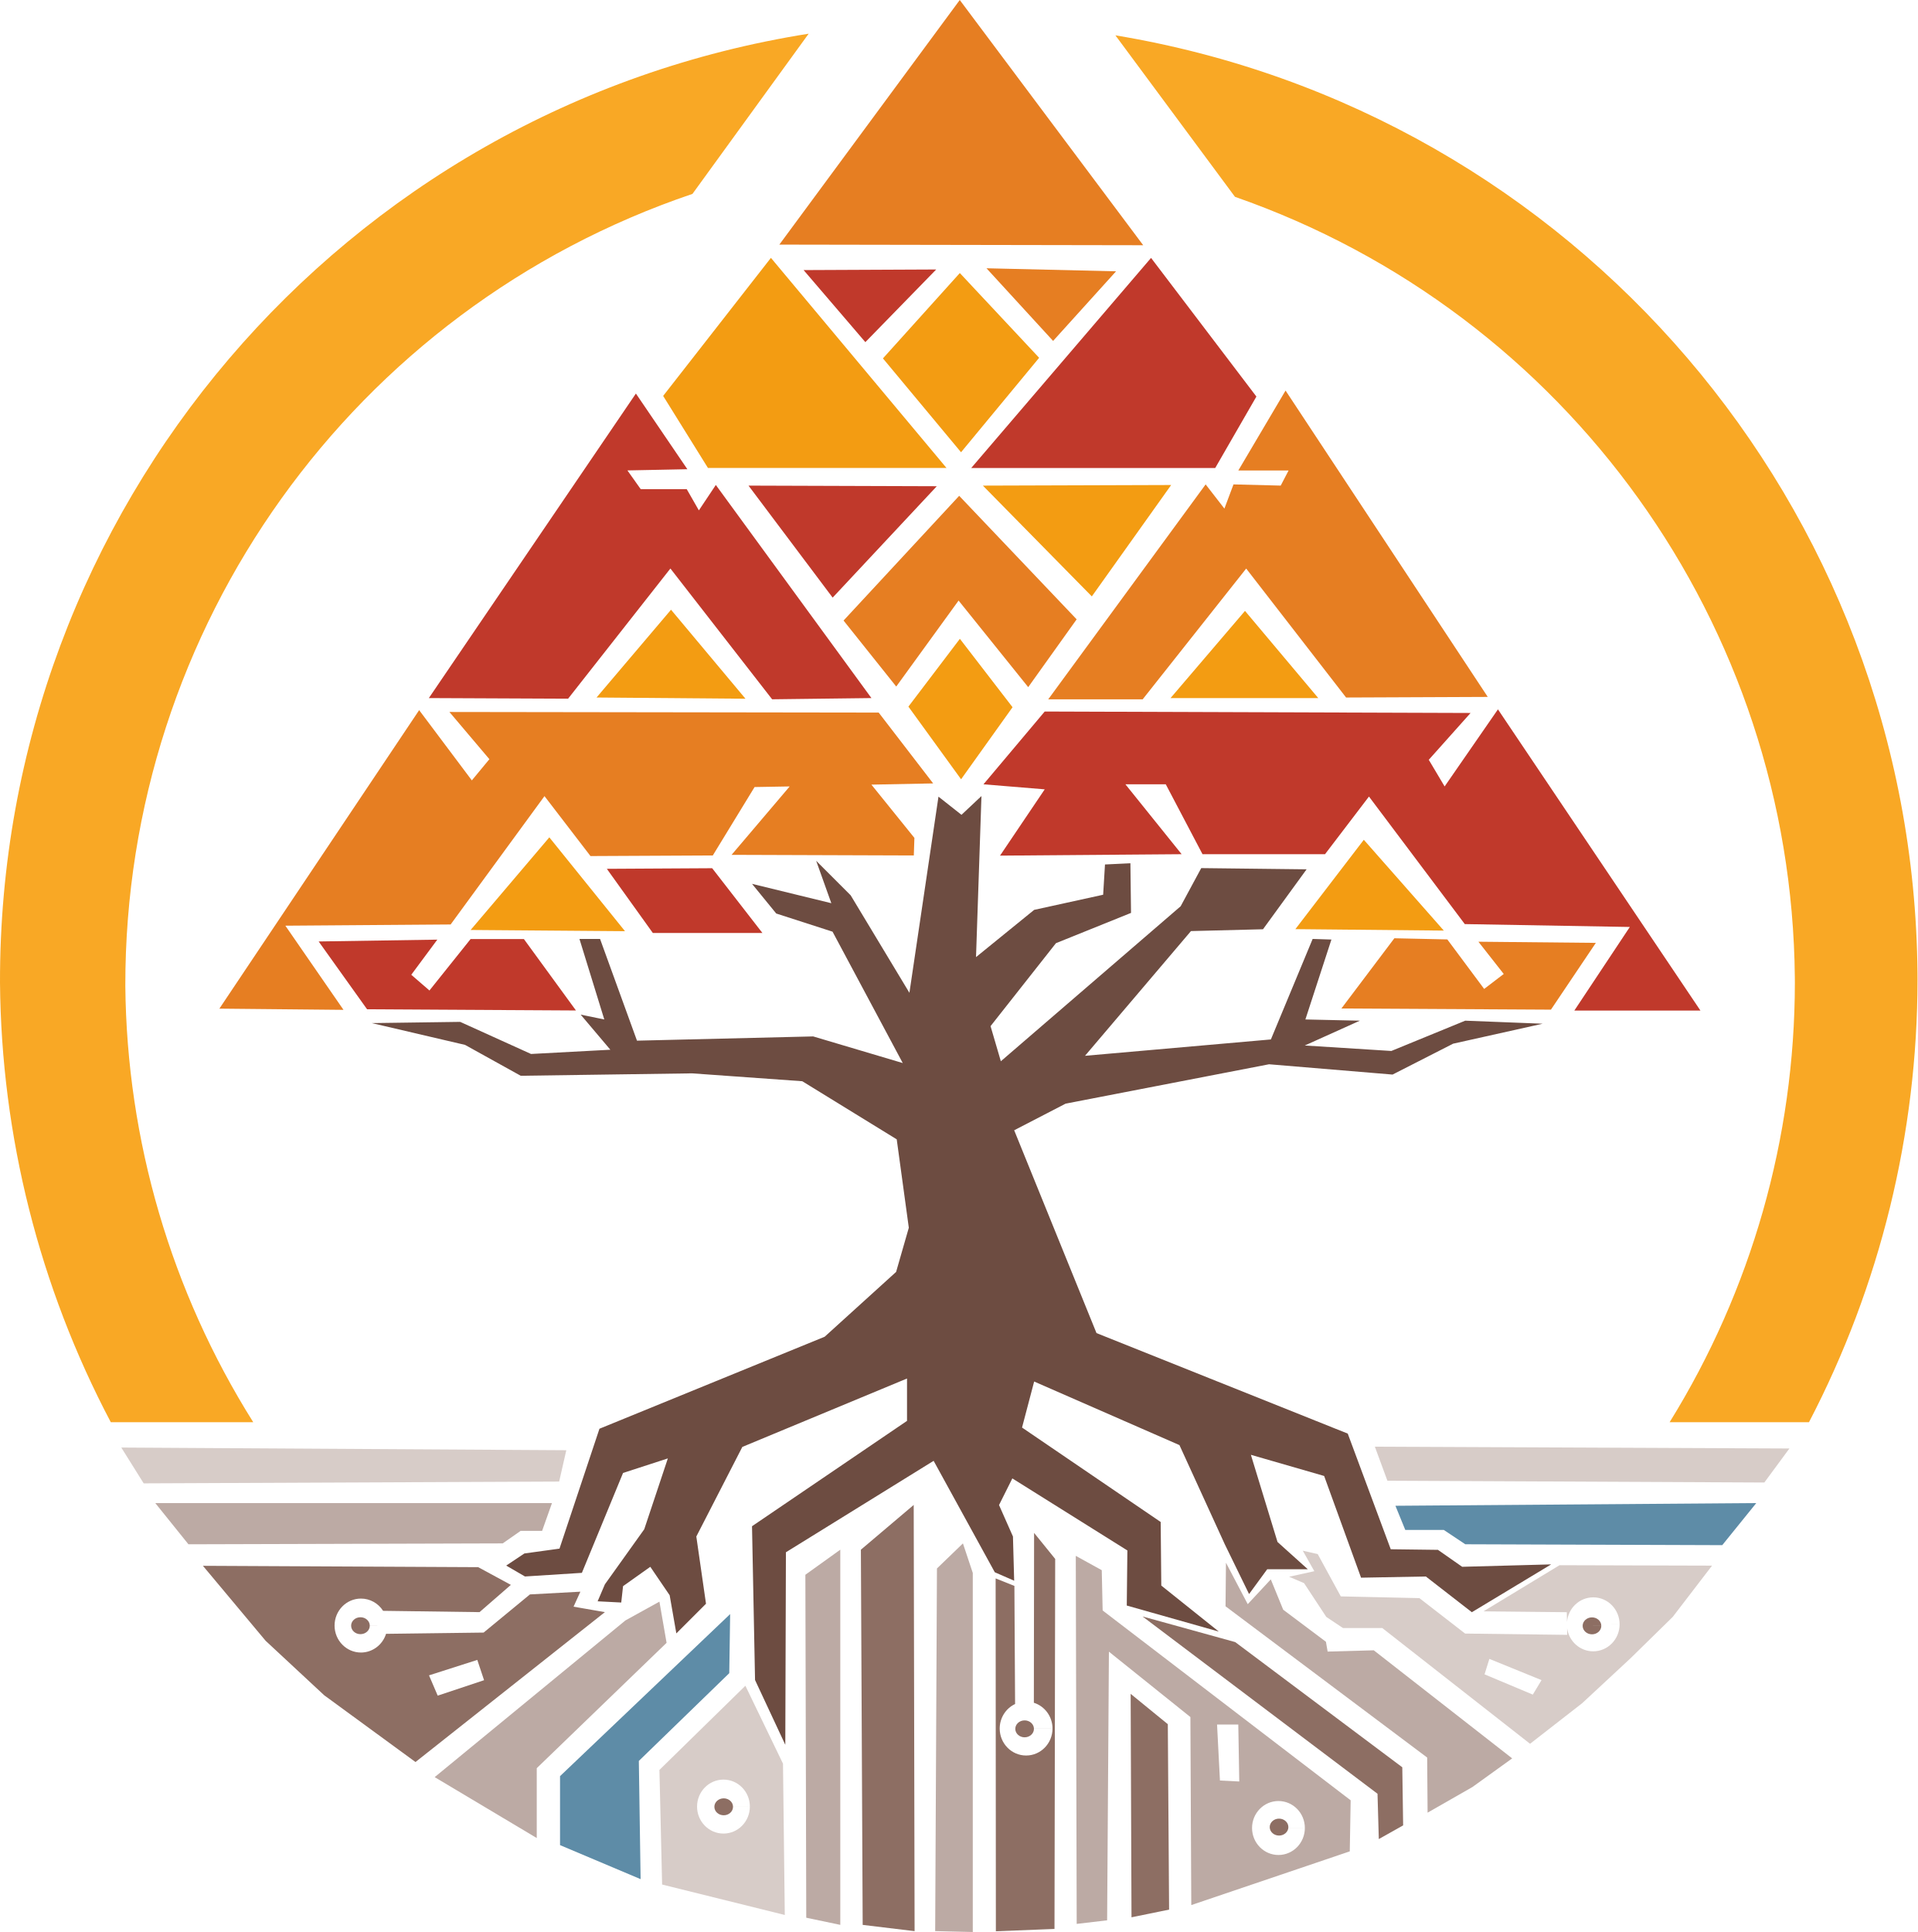
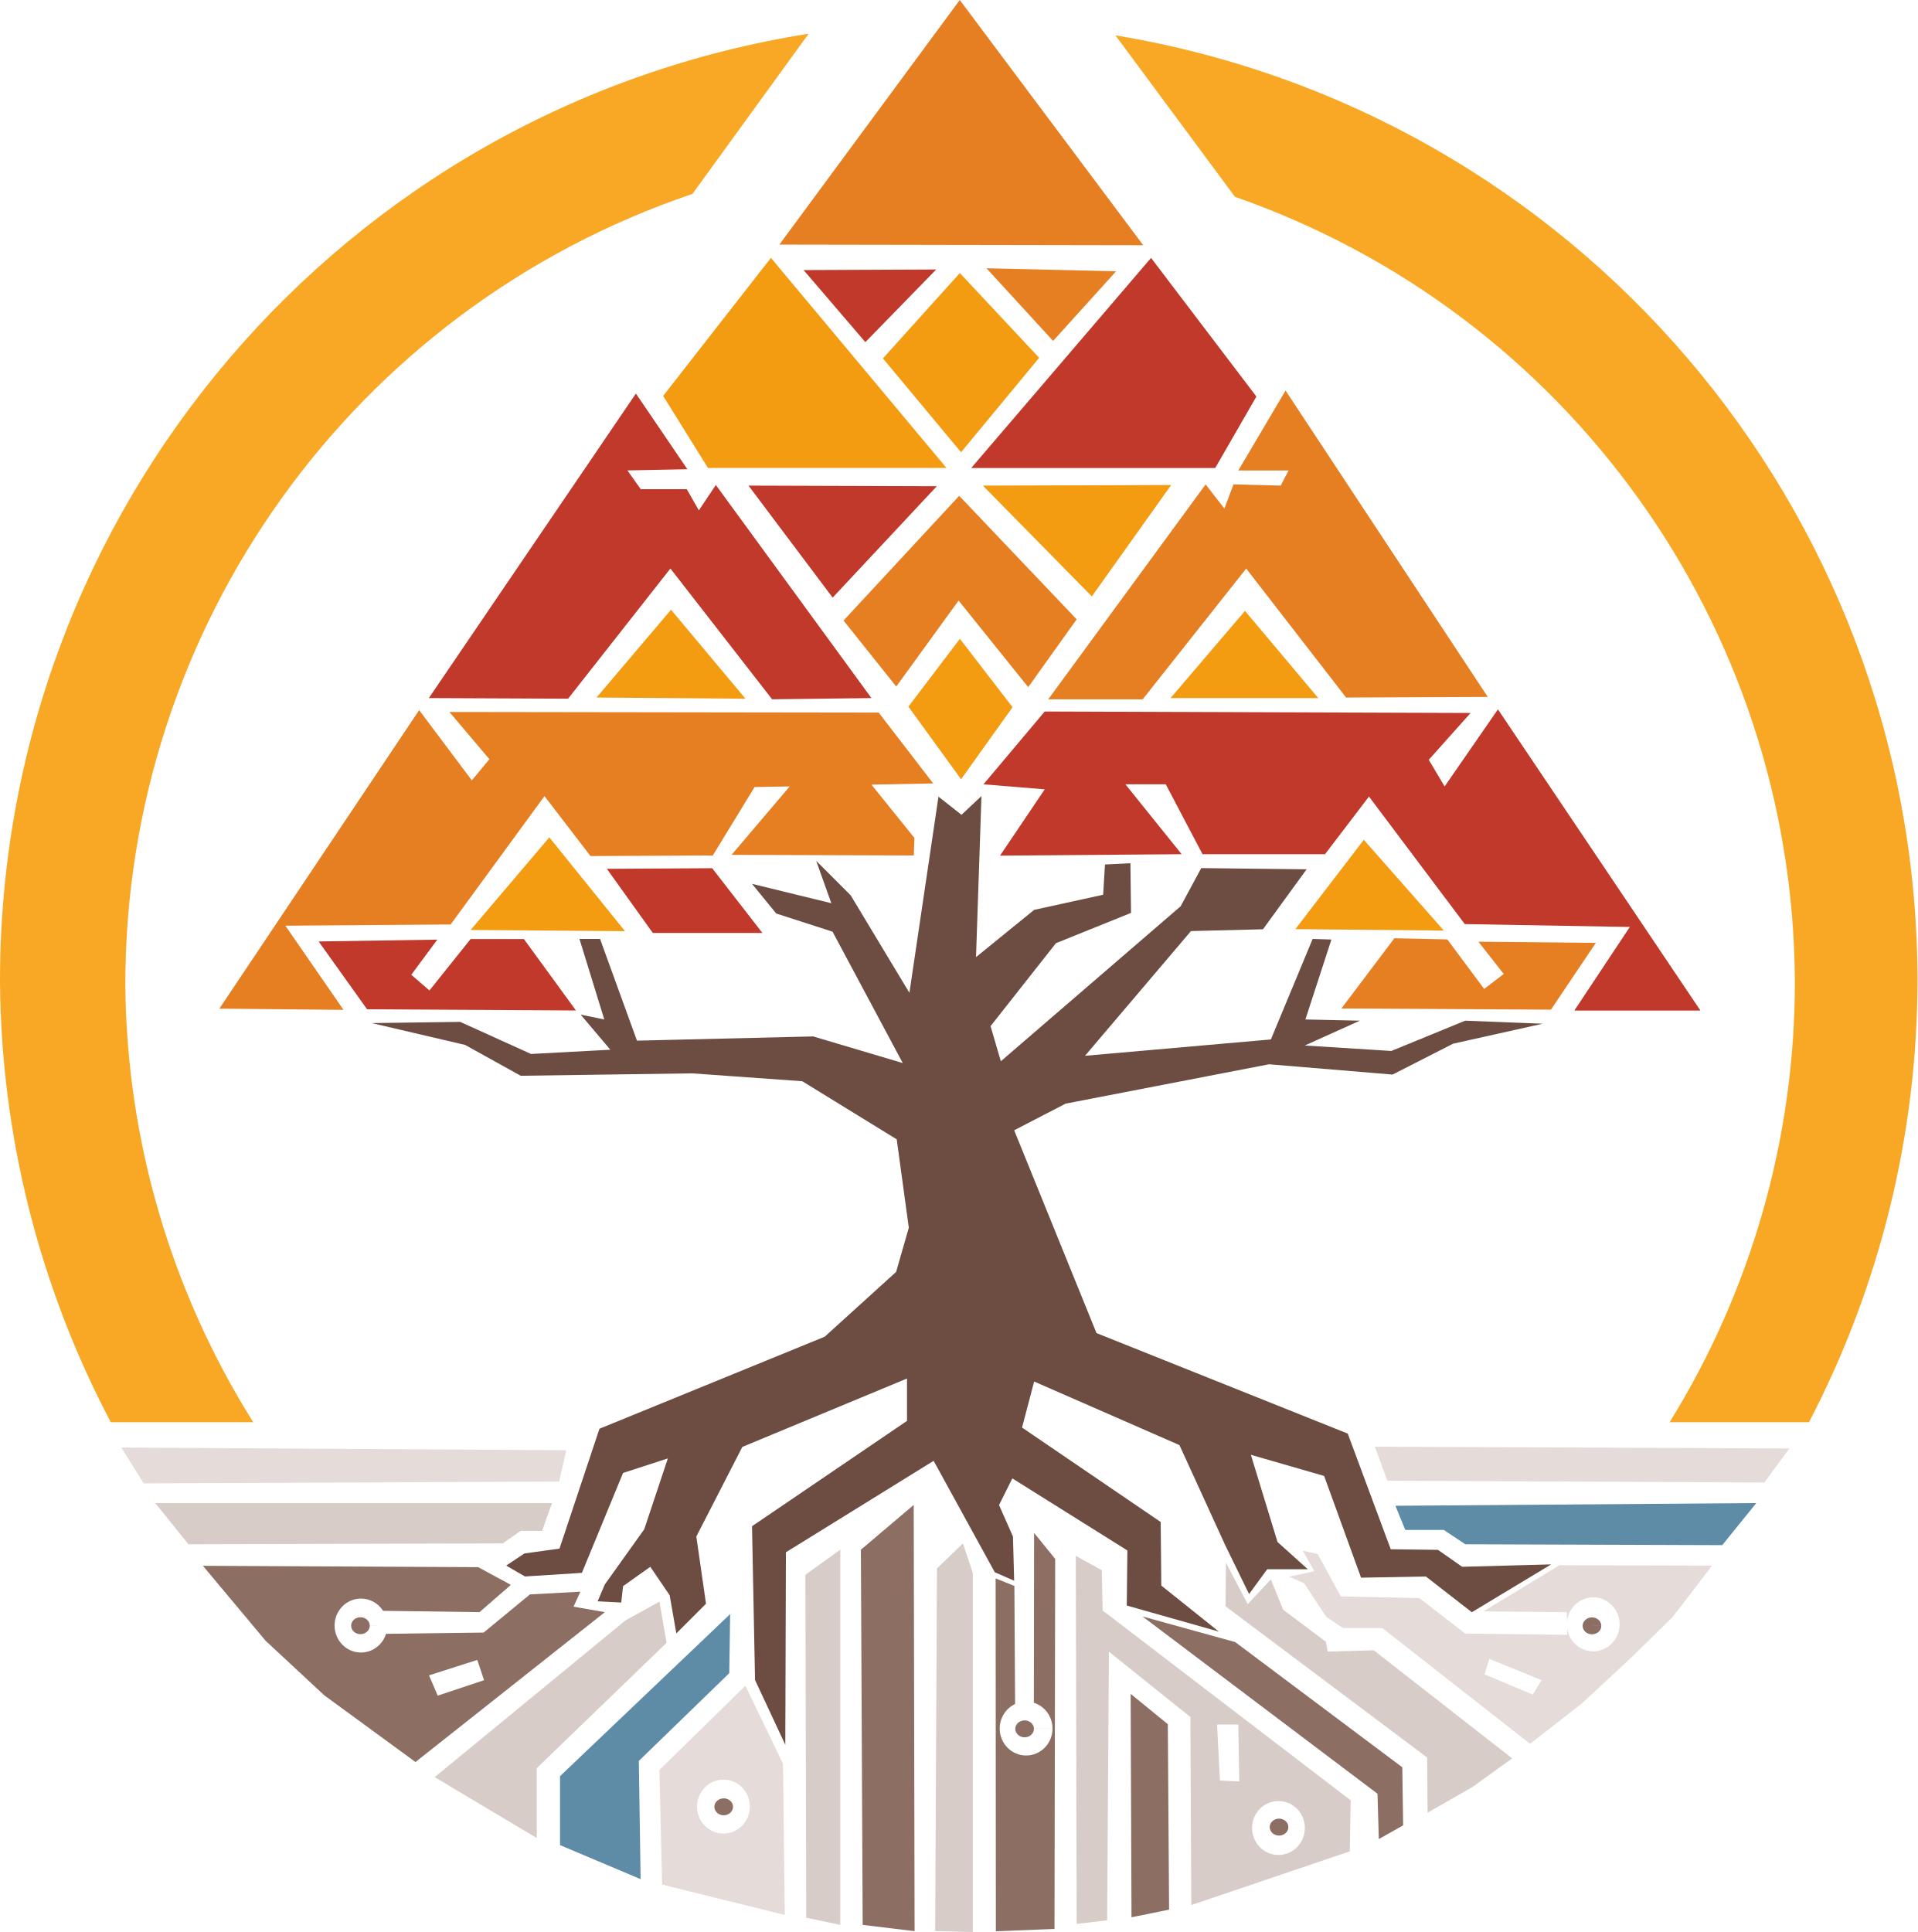
<svg xmlns="http://www.w3.org/2000/svg" version="1.1" width="517.854" height="521.74" viewBox="0 0 517.854 521.74" id="svg1">
  <g id="water" style="fill:#5e8ca7;fill-opacity:1.0">
    <path d="m 376.854,406.636 97.453,-0.729 -9.187,11.364 -69.401,-0.239 -5.803,-3.871 H 379.515 Z" />
    <path d="m 151.245,479.652 45.943,-43.767 -0.239,15.959 -24.423,23.699 0.48,31.921 -21.761,-9.188 z" />
  </g>
  <g id="sun" style="opacity:1;fill:#f9a825;fill-opacity:1;fill-rule:nonzero;stroke:none;stroke-width:1.333">
    <path d="M 218.391,9.1 C 92.397,29.068 -0.281,137.828 6.397815e-4,265.396 0.349,306.776 10.61,347.469 29.922,384.068 H 68.391 C 46.187,348.729 34.23,307.928 33.845,266.204 33.714,169.437 95.349,83.38 187.01,52.36 Z m 82.839,0.443 32.291,43.609 C 423.339,84.475 483.834,168.797 484.719,263.917 l 0.011,1.525 c -0.032,41.917 -11.74,82.995 -33.824,118.625 h 37.636 c 19.24,-36.911 29.292,-77.921 29.312,-119.547 l -0.009,-1.745 C 516.771,136.943 425.375,30.1 301.23,9.543 Z" />
  </g>
  <g id="leaves-normal" style="fill:#e67e22;fill-opacity:1.0;fill-rule:nonzero;stroke:none;stroke-width:1.333">
    <path d="M 259.198,2.20241e-5 308.739,66.224 210.474,66.057 Z" />
    <path d="m 266.417,72.448 17.989,19.62 17,-18.801 z" />
    <path d="m 227.813,167.579 31.229,-33.683 31.724,33.355 -13.084,18.312 -18.801,-23.38 -16.839,23.219 z" />
    <path d="m 283.089,188.855 42.511,-58.041 5.068,6.536 2.453,-6.536 12.755,0.323 2.125,-4.084 H 334.427 l 12.755,-21.583 54.609,82.735 -38.26,0.161 -26.979,-34.828 -27.959,35.317 z" />
    <path d="m 59.245,272.385 53.953,-80.609 14.229,18.969 4.74,-5.724 -10.792,-12.751 115.927,0.163 14.713,19.129 -16.676,0.328 11.609,14.385 -0.161,4.745 -49.215,-0.167 15.693,-18.475 -9.479,0.163 -11.287,18.479 -33.027,0.161 -12.427,-16.188 -25.344,34.663 -44.636,0.328 15.699,22.728 z" />
    <path d="m 362.266,272.344 14.301,-18.964 14.303,0.313 9.948,13.369 5.287,-4.041 -6.839,-8.708 31.713,0.312 -12.125,18.032 z" />
  </g>
  <g id="leaves-light" style="fill:#f39c12;fill-opacity:1.0;fill-rule:nonzero;stroke:none;stroke-width:1.333">
    <path d="M 238.449,96.787 259.214,73.735 280.635,96.625 259.542,122.131 Z" />
    <path d="m 179.094,106.917 29.104,-37.281 47.417,56.735 h -64.423 z" />
    <path d="m 245.329,190.824 13.901,-18.313 14.224,18.475 -13.901,19.457 z" />
    <path d="m 316.121,188.516 20.109,-23.541 19.785,23.541 z" />
    <path d="m 161.105,188.365 20.115,-23.708 20.109,24.036 z" />
    <path d="m 127.099,251.141 21.255,-25.016 20.437,25.344 z" />
    <path d="m 349.834,250.917 18.484,-24.131 21.604,24.521 z" />
    <path d="m 265.438,131.141 29.427,29.921 21.423,-30.083 z" />
  </g>
  <g id="leaves-dark" style="fill:#c0392b;fill-opacity:1.0;fill-rule:nonzero;stroke:none;stroke-width:1.333">
    <path d="m 163.886,234.625 12.427,17.333 h 29.593 l -13.572,-17.495 z" />
    <path d="m 217.026,72.937 16.677,19.459 19.131,-19.62 z" />
    <path d="m 171.734,106.276 -55.916,82.24 37.604,0.167 27.631,-35.156 27.468,35.317 26.819,-0.328 -42.021,-57.552 -4.579,6.864 -3.271,-5.719 h -12.427 l -3.599,-5.072 16.187,-0.324 z" />
    <path d="m 86.058,254.245 13.077,18.312 56.412,0.324 -14.063,-19.292 h -14.391 l -11.115,13.896 -4.907,-4.251 7.032,-9.484 z" />
    <path d="m 282.141,192.147 115.011,0.391 -11.292,12.645 4.281,7.197 14.401,-20.817 54.683,81.339 h -34.052 l 14.984,-22.573 -44.568,-0.776 -25.88,-34.443 -11.869,15.568 h -33.084 l -9.921,-18.875 h -10.901 l 15.183,18.875 -49.043,0.385 12.068,-17.901 -16.541,-1.359 z" />
    <path d="m 262.297,126.38 48.563,-56.733 28.448,37.443 -11.12,19.291 z" />
    <path d="m 202.146,131.141 22.724,30.249 28.125,-30.083 z" />
  </g>
  <g id="trunk" style="fill:#6d4c41;fill-opacity:1.0;fill-rule:nonzero;stroke:none;stroke-width:1.333">
    <path d="m 265.058,214.975 -5.396,5.068 -6.213,-4.907 -7.849,52.973 -15.86,-26.323 -9.317,-9.317 4.089,11.443 -21.417,-5.229 6.536,8.011 15.209,4.907 18.963,35.479 -24.197,-7.193 -47.579,1.147 -9.973,-27.469 h -5.563 l 6.708,21.745 -6.38,-1.308 8.016,9.48 -21.423,1.145 -19.129,-8.667 -23.871,0.328 25.177,5.885 15.041,8.339 46.276,-0.651 29.756,2.125 25.511,15.692 3.265,23.875 -3.432,11.933 -19.292,17.5 -60.823,24.848 -10.792,32.376 -9.484,1.307 -4.907,3.271 5.068,2.943 15.369,-0.979 11.12,-26.98 12.099,-3.927 -6.375,19.131 -10.631,14.88 -1.959,4.579 6.376,0.328 0.489,-4.417 7.359,-5.229 5.229,7.683 1.803,10.303 8.011,-8.011 -2.615,-18.152 12.427,-24.197 44.475,-18.473 v 11.443 l -41.86,28.448 0.817,41.531 8.172,17.495 0.167,-51.995 39.891,-24.693 16.516,30.089 5.235,2.287 -0.328,-11.937 -3.761,-8.5 3.595,-7.193 31.067,19.459 -0.161,14.875 24.855,7.031 -15.536,-12.427 -0.163,-17.167 -37.443,-25.505 3.272,-12.427 39.239,17.167 12.261,26.817 6.541,13.407 4.905,-6.703 h 10.953 l -8.177,-7.36 -7.192,-23.541 19.787,5.719 9.968,27.468 17.5,-0.323 12.423,9.647 21.421,-12.917 -24.036,0.651 -6.541,-4.577 -12.751,-0.161 -11.609,-31.229 -67.855,-27.147 -22.233,-54.771 13.896,-7.192 54.937,-10.631 33.359,2.781 16.349,-8.339 24.197,-5.396 -20.927,-0.817 -19.948,8.177 -23.38,-1.475 14.875,-6.703 -14.713,-0.328 7.031,-21.584 -5.067,-0.161 -11.281,27.141 -50.199,4.416 28.615,-33.681 19.453,-0.491 11.776,-16.187 -28.453,-0.328 -5.557,10.301 -48.563,41.86 -2.78,-9.485 17.661,-22.4 20.276,-8.177 -0.167,-13.407 -6.865,0.328 -0.495,8.172 -18.635,4.089 -15.699,12.755 z" />
  </g>
  <g id="roots-normal" style="fill:#d7ccc8;fill-opacity:1.0;fill-rule:nonzero;stroke:none;stroke-width:1.333">
-     <path d="m 351.834,418.767 3.12,5.536 -6.808,1.5 4.036,1.729 6,9.115 4.5,3 h 10.615 l 39.917,31.265 14.073,-10.959 13.041,-12.115 11.421,-11.192 10.615,-13.844 -41.192,-0.115 -20.537,12.459 22.5,0.233 0.052,2.647 c 0.313,-3.756 3.385,-6.647 7.073,-6.661 3.937,-0.005 7.131,3.249 7.14,7.276 l -7.129,0.011 h 7.129 c 0,4.025 -3.192,7.285 -7.129,7.291 -3.541,0 -6.547,-2.656 -7.052,-6.239 l 0.031,1.791 -27.573,-0.348 -12.348,-9.573 -21.229,-0.464 -6.229,-11.421 z m 50.391,29.219 14.083,5.733 -2.349,3.912 -13.036,-5.473 z" />
-     <path d="m 201.302,455.24 -23.213,22.729 0.724,30.953 33.131,8.219 -0.485,-40.865 z m -5.927,25.344 c 3.932,-0.005 7.131,3.249 7.136,7.276 l -7.125,0.011 h 7.125 c 0,4.025 -3.188,7.287 -7.125,7.287 -3.937,0.004 -7.131,-3.256 -7.136,-7.276 0,-4.027 3.188,-7.292 7.125,-7.297 z" />
-     <path d="m 371.302,390.683 111.953,0.484 -6.771,9.188 -101.797,-0.484 z" />
-     <path d="m 32.755,390.912 120.183,0.724 -1.932,8.464 -112.204,0.484 z" />
-   </g>
-   <g id="roots-light" style="fill:#bcaaa4;fill-opacity:1.0;fill-rule:nonzero;stroke:none;stroke-width:1.333">
    <path d="m 331.089,422.016 5.88,11.193 6.229,-6.693 3.349,8.193 11.536,8.651 0.464,2.651 12.459,-0.344 37.38,29.188 -10.729,7.729 -12.115,6.927 -0.115,-14.885 -54.453,-40.844 z" />
    <path d="m 290.531,420.161 0.245,99.391 8.219,-0.968 0.484,-72.547 22.005,17.656 0.24,50.776 42.801,-14.505 0.24,-13.787 -66.979,-51.265 -0.24,-10.88 z m 38.151,45.548 h 5.735 l 0.265,15.385 -5.219,-0.261 z m 16.573,20.661 c 3.937,-0.005 7.136,3.249 7.141,7.276 l -7.131,0.011 h 7.131 c 0,4.02 -3.193,7.285 -7.125,7.285 -3.937,0 -7.131,-3.255 -7.136,-7.281 -0.005,-4.02 3.183,-7.285 7.12,-7.291 z" />
    <path d="m 117.391,479.917 51.509,-42.313 9.188,-5.077 1.932,11.12 -35.063,33.853 v 18.865 z" />
    <path d="m 253.037,423.568 7.016,-6.771 2.661,7.979 v 96.964 l -10.156,-0.24 z" />
    <path d="m 217.501,425.267 9.432,-6.772 v 101.319 l -9.193,-1.932 z" />
    <path d="M 41.943,405.917 H 149.067 l -2.661,7.495 h -5.801 l -4.839,3.385 -84.875,0.24 z" />
+   </g>
+   <g id="roots-light" style="fill:#e5dbd8;fill-opacity:1.0;fill-rule:nonzero;stroke:none;stroke-width:1.333">
+     <path d="m 351.834,418.767 3.12,5.536 -6.808,1.5 4.036,1.729 6,9.115 4.5,3 h 10.615 l 39.917,31.265 14.073,-10.959 13.041,-12.115 11.421,-11.192 10.615,-13.844 -41.192,-0.115 -20.537,12.459 22.5,0.233 0.052,2.647 c 0.313,-3.756 3.385,-6.647 7.073,-6.661 3.937,-0.005 7.131,3.249 7.14,7.276 l -7.129,0.011 h 7.129 c 0,4.025 -3.192,7.285 -7.129,7.291 -3.541,0 -6.547,-2.656 -7.052,-6.239 l 0.031,1.791 -27.573,-0.348 -12.348,-9.573 -21.229,-0.464 -6.229,-11.421 z m 50.391,29.219 14.083,5.733 -2.349,3.912 -13.036,-5.473 z" />
+     <path d="m 201.302,455.24 -23.213,22.729 0.724,30.953 33.131,8.219 -0.485,-40.865 z m -5.927,25.344 c 3.932,-0.005 7.131,3.249 7.136,7.276 l -7.125,0.011 h 7.125 c 0,4.025 -3.188,7.287 -7.125,7.287 -3.937,0.004 -7.131,-3.256 -7.136,-7.276 0,-4.027 3.188,-7.292 7.125,-7.297 z" />
+     <path d="m 371.302,390.683 111.953,0.484 -6.771,9.188 -101.797,-0.484 z" />
+     <path d="m 32.755,390.912 120.183,0.724 -1.932,8.464 -112.204,0.484 z" />
  </g>
  <g id="roots-dark" style="fill:#8d6e63;fill-opacity:1.0;fill-rule:nonzero;stroke:none;stroke-width:1.333">
    <path d="m 197.963,487.933 c 0,1.26 -1.124,2.285 -2.515,2.285 -1.391,0 -2.521,-1.025 -2.521,-2.285 0,-1.261 1.125,-2.287 2.516,-2.287 1.391,-0.005 2.52,1.02 2.52,2.281 l -2.52,0.005 z" />
    <path d="m 432.454,439.063 c 0,1.261 -1.125,2.287 -2.516,2.287 -1.391,0 -2.521,-1.025 -2.521,-2.287 0,-1.26 1.125,-2.287 2.516,-2.287 1.391,-0.005 2.521,1.021 2.521,2.281 l -2.521,0.005 z" />
    <path d="m 347.943,493.412 c 0,1.26 -1.125,2.287 -2.516,2.287 -1.391,0 -2.521,-1.021 -2.521,-2.287 0,-1.26 1.125,-2.287 2.516,-2.287 1.391,0 2.521,1.021 2.521,2.281 l -2.521,0.005 z" />
    <path d="m 279.23,466.881 c 0,1.26 -1.125,2.285 -2.516,2.285 -1.391,0 -2.516,-1.025 -2.521,-2.285 0,-1.261 1.125,-2.287 2.516,-2.287 1.391,-0.005 2.521,1.02 2.521,2.281 l -2.516,0.005 z" />
    <path d="m 99.865,439.021 c 0,1.265 -1.131,2.287 -2.521,2.287 -1.389,0.005 -2.515,-1.021 -2.515,-2.281 -0.005,-1.265 1.12,-2.287 2.511,-2.287 1.391,-0.005 2.52,1.016 2.525,2.281 h -2.521 z" />
    <path d="m 308.563,436.532 25.031,6.921 45.115,33.803 0.229,15.692 -6.573,3.693 -0.349,-12.235 z" />
    <path d="m 305.349,457.428 10.037,8.192 0.344,50.073 -10.152,2.077 z" />
    <path d="m 279.271,413.964 -0.063,45.869 c 2.984,0.937 5.031,3.756 5.036,6.948 l -7.129,0.011 h 7.129 c 0,4.027 -3.187,7.287 -7.124,7.287 -3.939,0.005 -7.131,-3.255 -7.136,-7.281 0,-2.849 1.625,-5.437 4.156,-6.625 l -0.187,-31.896 -5.068,-2.025 0.063,95.292 15.833,-0.631 0.187,-99.921 -5.697,-7.032 z" />
    <path d="m 54.802,422.849 16.928,20.24 15.823,14.719 24.656,18.031 51.151,-40.479 -8.463,-1.475 1.843,-4.047 -13.619,0.735 -12.511,10.308 -26.349,0.337 c -0.948,3.005 -3.683,5.043 -6.771,5.052 -3.937,0 -7.131,-3.26 -7.136,-7.28 0,-4.027 3.188,-7.287 7.12,-7.292 2.417,-0.005 4.672,1.244 5.989,3.312 l 26.043,0.349 8.463,-7.36 -8.828,-4.785 z m 47.099,16.125 -4.416,0.005 h 4.416 z m 27,9.287 1.829,5.479 -12.521,4.172 -2.349,-5.479 z" />
    <path d="m 232.495,418.5 14.265,-12.088 0.24,115.099 -14.021,-1.692 z" />
  </g>
</svg>
